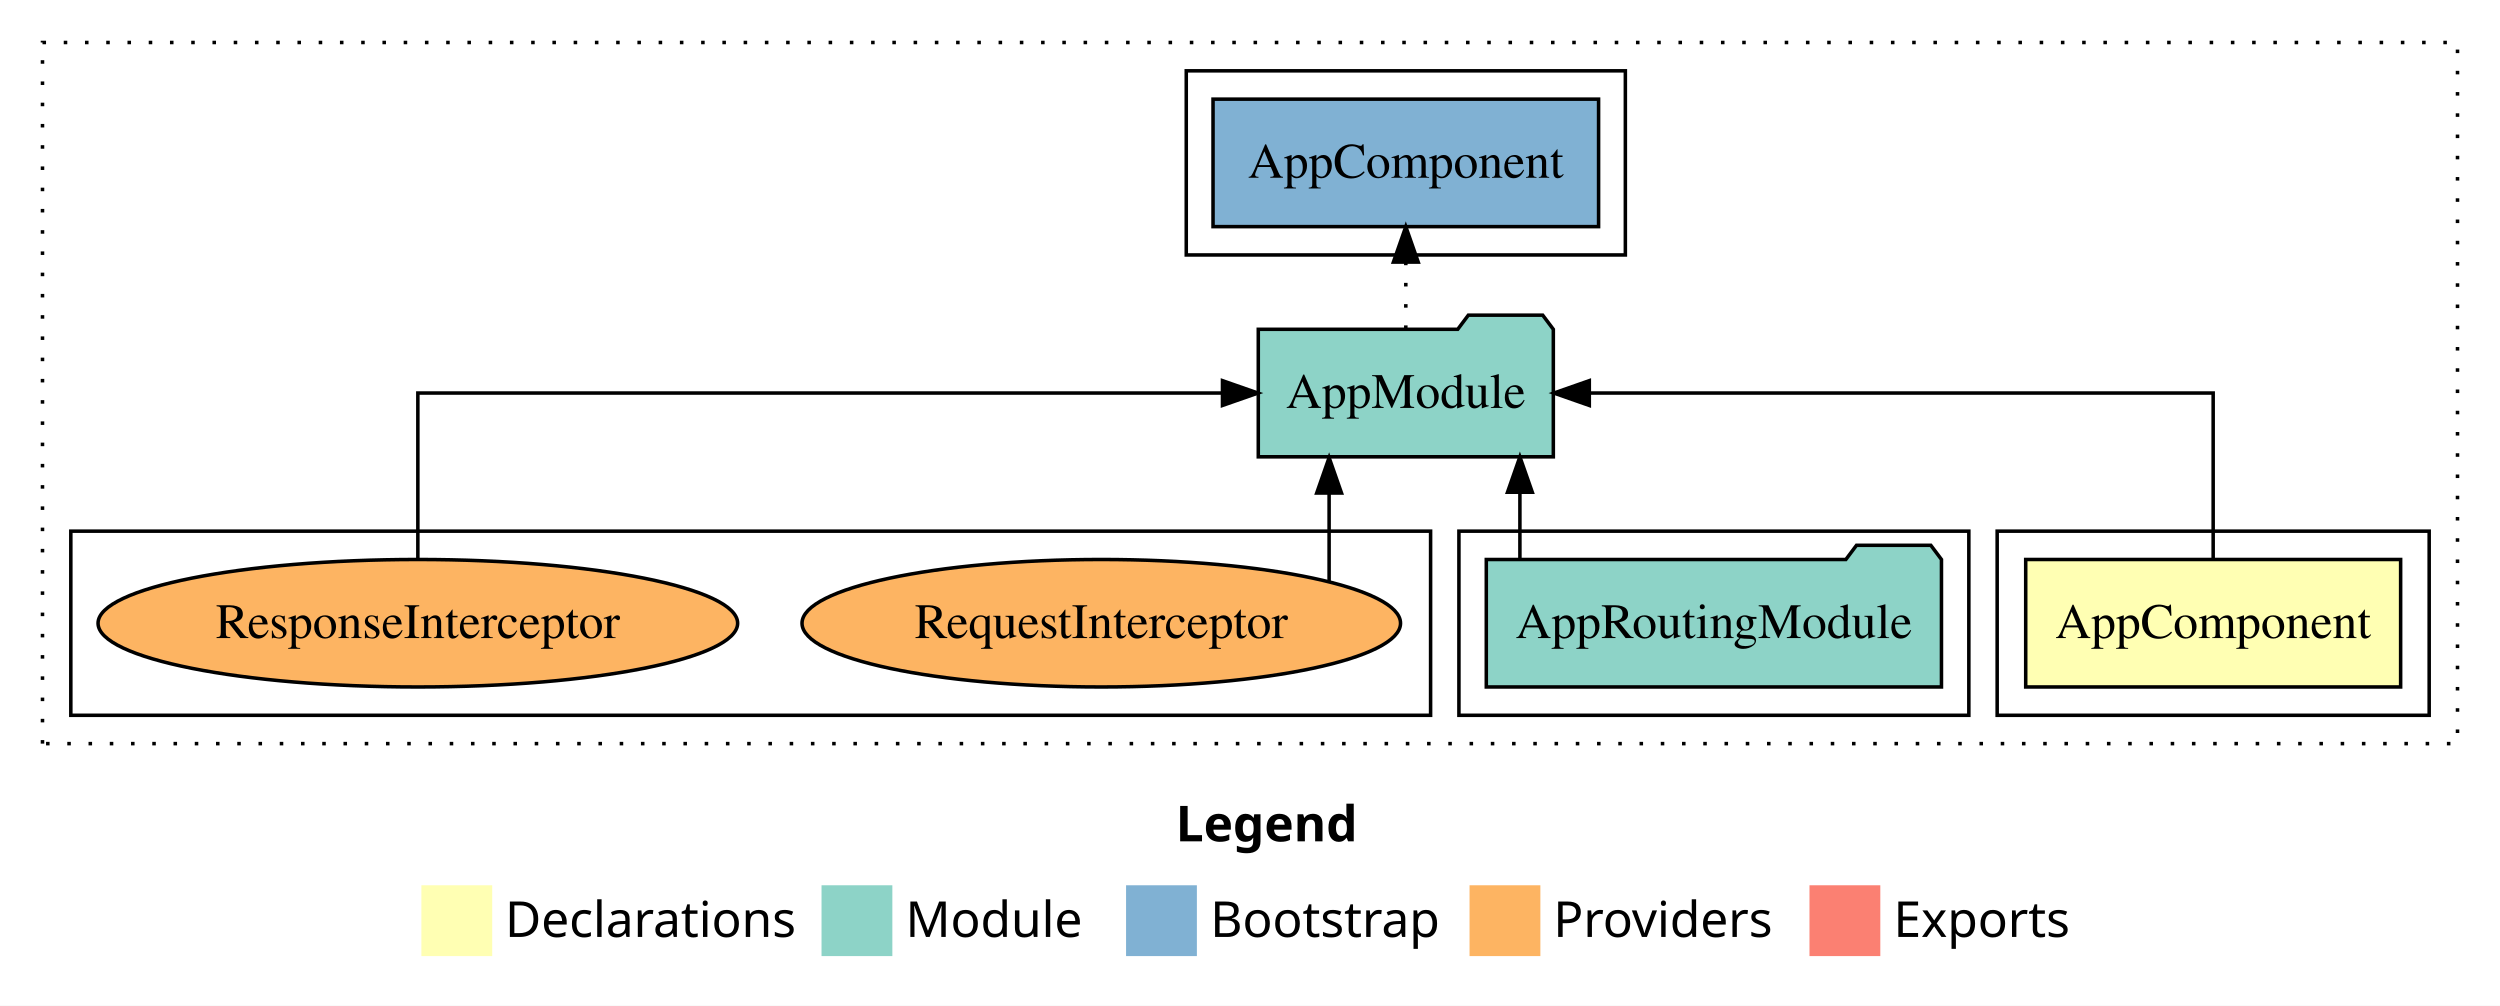
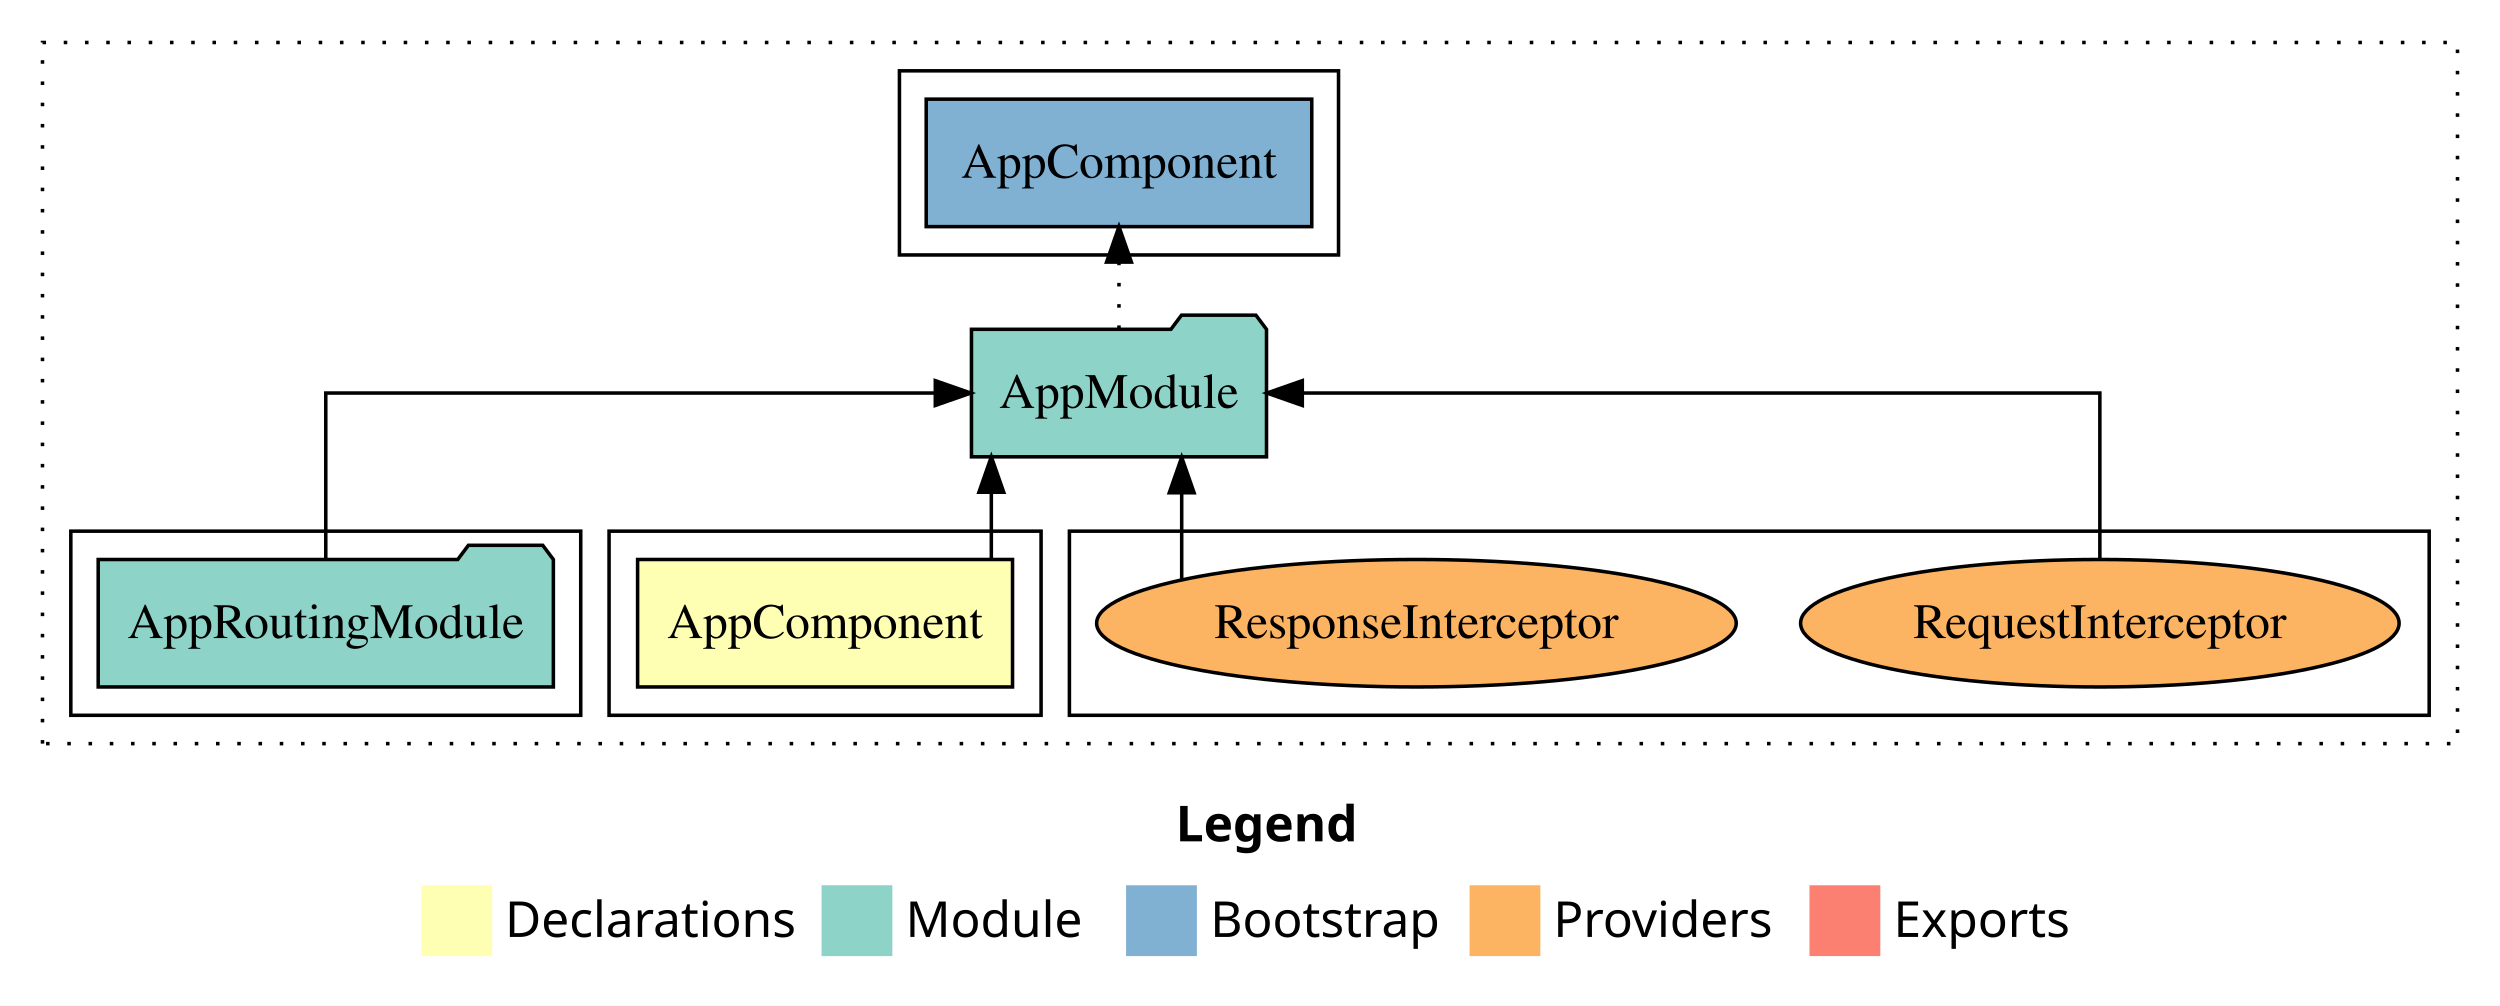
<svg xmlns="http://www.w3.org/2000/svg" width="706pt" height="284pt" viewBox="0.00 0.00 706.00 284.00">
  <g id="graph0" class="graph" transform="scale(1 1) rotate(0) translate(4 280)">
    <polygon fill="white" stroke="transparent" points="-4,4 -4,-280 702,-280 702,4 -4,4" />
    <text text-anchor="start" x="328.01" y="-42.4" font-family="sans-serif" font-weight="bold" font-size="14.00">Legend</text>
    <polygon fill="#ffffb3" stroke="transparent" points="115,-10 115,-30 135,-30 135,-10 115,-10" />
    <text text-anchor="start" x="138.63" y="-15.4" font-family="sans-serif" font-size="14.00">  Declarations</text>
    <polygon fill="#8dd3c7" stroke="transparent" points="228,-10 228,-30 248,-30 248,-10 228,-10" />
    <text text-anchor="start" x="251.73" y="-15.4" font-family="sans-serif" font-size="14.00">  Module</text>
    <polygon fill="#80b1d3" stroke="transparent" points="314,-10 314,-30 334,-30 334,-10 314,-10" />
    <text text-anchor="start" x="337.78" y="-15.4" font-family="sans-serif" font-size="14.00">  Bootstrap</text>
    <polygon fill="#fdb462" stroke="transparent" points="411,-10 411,-30 431,-30 431,-10 411,-10" />
    <text text-anchor="start" x="434.67" y="-15.4" font-family="sans-serif" font-size="14.00">  Providers</text>
    <polygon fill="#fb8072" stroke="transparent" points="507,-10 507,-30 527,-30 527,-10 507,-10" />
    <text text-anchor="start" x="530.73" y="-15.4" font-family="sans-serif" font-size="14.00">  Exports</text>
    <g id="clust1" class="cluster">
      <polygon fill="none" stroke="black" stroke-dasharray="1,5" points="8,-70 8,-268 690,-268 690,-70 8,-70" />
    </g>
-     <g id="clust6" class="cluster">
-       <polygon fill="none" stroke="black" points="331,-208 331,-260 455,-260 455,-208 331,-208" />
+     <g id="clust7" class="cluster">
+       <polygon fill="none" stroke="black" points="298,-78 298,-130 682,-130 682,-78 298,-78" />
    </g>
    <g id="clust2" class="cluster">
-       <polygon fill="none" stroke="black" points="560,-78 560,-130 682,-130 682,-78 560,-78" />
+       <polygon fill="none" stroke="black" points="168,-78 168,-130 290,-130 290,-78 168,-78" />
    </g>
    <g id="clust4" class="cluster">
-       <polygon fill="none" stroke="black" points="408,-78 408,-130 552,-130 552,-78 408,-78" />
+       <polygon fill="none" stroke="black" points="16,-78 16,-130 160,-130 160,-78 16,-78" />
    </g>
-     <g id="clust7" class="cluster">
-       <polygon fill="none" stroke="black" points="16,-78 16,-130 400,-130 400,-78 16,-78" />
+     <g id="clust6" class="cluster">
+       <polygon fill="none" stroke="black" points="250,-208 250,-260 374,-260 374,-208 250,-208" />
    </g>
    <g id="node1" class="node">
-       <polygon fill="#ffffb3" stroke="black" points="673.94,-122 568.06,-122 568.06,-86 673.94,-86 673.94,-122" />
-       <text text-anchor="middle" x="621" y="-99.8" font-family="Times,serif" font-size="14.00">AppComponent</text>
+       <polygon fill="#ffffb3" stroke="black" points="281.94,-122 176.06,-122 176.06,-86 281.94,-86 281.94,-122" />
+       <text text-anchor="middle" x="229" y="-99.8" font-family="Times,serif" font-size="14.00">AppComponent</text>
    </g>
    <g id="node2" class="node">
-       <polygon fill="#8dd3c7" stroke="black" points="434.66,-187 431.66,-191 410.66,-191 407.66,-187 351.34,-187 351.34,-151 434.66,-151 434.66,-187" />
-       <text text-anchor="middle" x="393" y="-164.8" font-family="Times,serif" font-size="14.00">AppModule</text>
+       <polygon fill="#8dd3c7" stroke="black" points="353.66,-187 350.66,-191 329.66,-191 326.66,-187 270.34,-187 270.34,-151 353.66,-151 353.66,-187" />
+       <text text-anchor="middle" x="312" y="-164.8" font-family="Times,serif" font-size="14.00">AppModule</text>
    </g>
    <g id="edge1" class="edge">
-       <path fill="none" stroke="black" d="M621,-122.11C621,-141.34 621,-169 621,-169 621,-169 444.82,-169 444.82,-169" />
-       <polygon fill="black" stroke="black" points="444.82,-165.5 434.82,-169 444.82,-172.5 444.82,-165.5" />
+       <path fill="none" stroke="black" d="M275.95,-122.11C275.95,-122.11 275.95,-140.99 275.95,-140.99" />
+       <polygon fill="black" stroke="black" points="272.45,-140.99 275.95,-150.99 279.45,-140.99 272.45,-140.99" />
    </g>
    <g id="node4" class="node">
-       <polygon fill="#80b1d3" stroke="black" points="447.44,-252 338.56,-252 338.56,-216 447.44,-216 447.44,-252" />
-       <text text-anchor="middle" x="393" y="-229.8" font-family="Times,serif" font-size="14.00">AppComponent </text>
+       <polygon fill="#80b1d3" stroke="black" points="366.44,-252 257.56,-252 257.56,-216 366.44,-216 366.44,-252" />
+       <text text-anchor="middle" x="312" y="-229.8" font-family="Times,serif" font-size="14.00">AppComponent </text>
    </g>
    <g id="edge3" class="edge">
-       <path fill="none" stroke="black" stroke-dasharray="1,5" d="M393,-187.11C393,-187.11 393,-205.99 393,-205.99" />
-       <polygon fill="black" stroke="black" points="389.5,-205.99 393,-215.99 396.5,-205.99 389.5,-205.99" />
+       <path fill="none" stroke="black" stroke-dasharray="1,5" d="M312,-187.11C312,-187.11 312,-205.99 312,-205.99" />
+       <polygon fill="black" stroke="black" points="308.5,-205.99 312,-215.99 315.5,-205.99 308.5,-205.99" />
    </g>
    <g id="node3" class="node">
-       <polygon fill="#8dd3c7" stroke="black" points="544.27,-122 541.27,-126 520.27,-126 517.27,-122 415.73,-122 415.73,-86 544.27,-86 544.27,-122" />
-       <text text-anchor="middle" x="480" y="-99.8" font-family="Times,serif" font-size="14.00">AppRoutingModule</text>
+       <polygon fill="#8dd3c7" stroke="black" points="152.27,-122 149.27,-126 128.27,-126 125.27,-122 23.73,-122 23.73,-86 152.27,-86 152.27,-122" />
+       <text text-anchor="middle" x="88" y="-99.8" font-family="Times,serif" font-size="14.00">AppRoutingModule</text>
    </g>
    <g id="edge2" class="edge">
-       <path fill="none" stroke="black" d="M425.22,-122.11C425.22,-122.11 425.22,-140.99 425.22,-140.99" />
-       <polygon fill="black" stroke="black" points="421.72,-140.99 425.22,-150.99 428.72,-140.99 421.72,-140.99" />
+       <path fill="none" stroke="black" d="M88,-122.11C88,-141.34 88,-169 88,-169 88,-169 260.13,-169 260.13,-169" />
+       <polygon fill="black" stroke="black" points="260.13,-172.5 270.13,-169 260.13,-165.5 260.13,-172.5" />
    </g>
    <g id="node5" class="node">
-       <ellipse fill="#fdb462" stroke="black" cx="307" cy="-104" rx="84.51" ry="18" />
-       <text text-anchor="middle" x="307" y="-99.8" font-family="Times,serif" font-size="14.00">RequestInterceptor</text>
+       <ellipse fill="#fdb462" stroke="black" cx="589" cy="-104" rx="84.51" ry="18" />
+       <text text-anchor="middle" x="589" y="-99.8" font-family="Times,serif" font-size="14.00">RequestInterceptor</text>
    </g>
    <g id="edge4" class="edge">
-       <path fill="none" stroke="black" d="M371.34,-115.92C371.34,-115.92 371.34,-140.77 371.34,-140.77" />
-       <polygon fill="black" stroke="black" points="367.84,-140.77 371.34,-150.77 374.84,-140.77 367.84,-140.77" />
+       <path fill="none" stroke="black" d="M589,-122.11C589,-141.34 589,-169 589,-169 589,-169 363.77,-169 363.77,-169" />
+       <polygon fill="black" stroke="black" points="363.77,-165.5 353.77,-169 363.77,-172.5 363.77,-165.5" />
    </g>
    <g id="node6" class="node">
-       <ellipse fill="#fdb462" stroke="black" cx="114" cy="-104" rx="90.31" ry="18" />
-       <text text-anchor="middle" x="114" y="-99.8" font-family="Times,serif" font-size="14.00">ResponseInterceptor</text>
+       <ellipse fill="#fdb462" stroke="black" cx="396" cy="-104" rx="90.31" ry="18" />
+       <text text-anchor="middle" x="396" y="-99.8" font-family="Times,serif" font-size="14.00">ResponseInterceptor</text>
    </g>
    <g id="edge5" class="edge">
-       <path fill="none" stroke="black" d="M114,-122.11C114,-141.34 114,-169 114,-169 114,-169 341.23,-169 341.23,-169" />
-       <polygon fill="black" stroke="black" points="341.23,-172.5 351.23,-169 341.23,-165.5 341.23,-172.5" />
+       <path fill="none" stroke="black" d="M329.71,-116.53C329.71,-116.53 329.71,-140.85 329.71,-140.85" />
+       <polygon fill="black" stroke="black" points="326.21,-140.85 329.71,-150.85 333.21,-140.85 326.21,-140.85" />
    </g>
  </g>
</svg>
